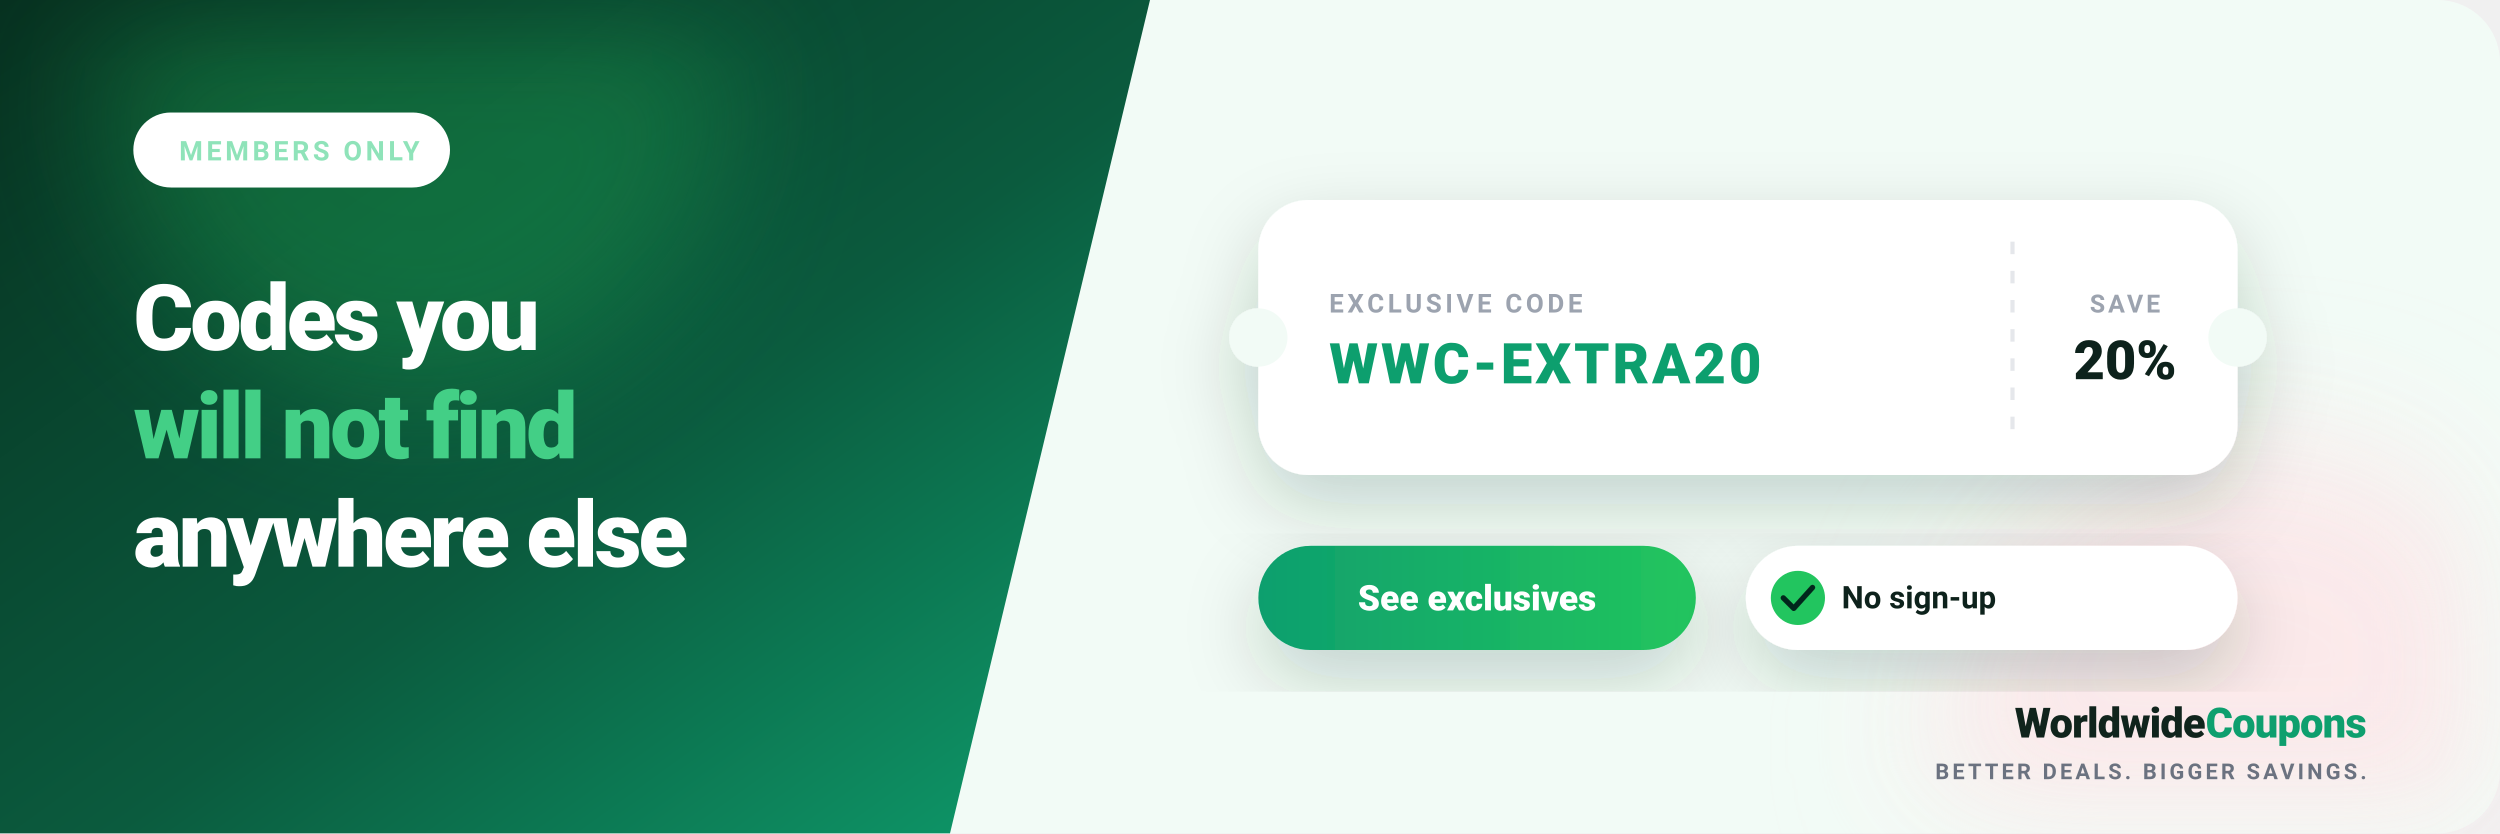
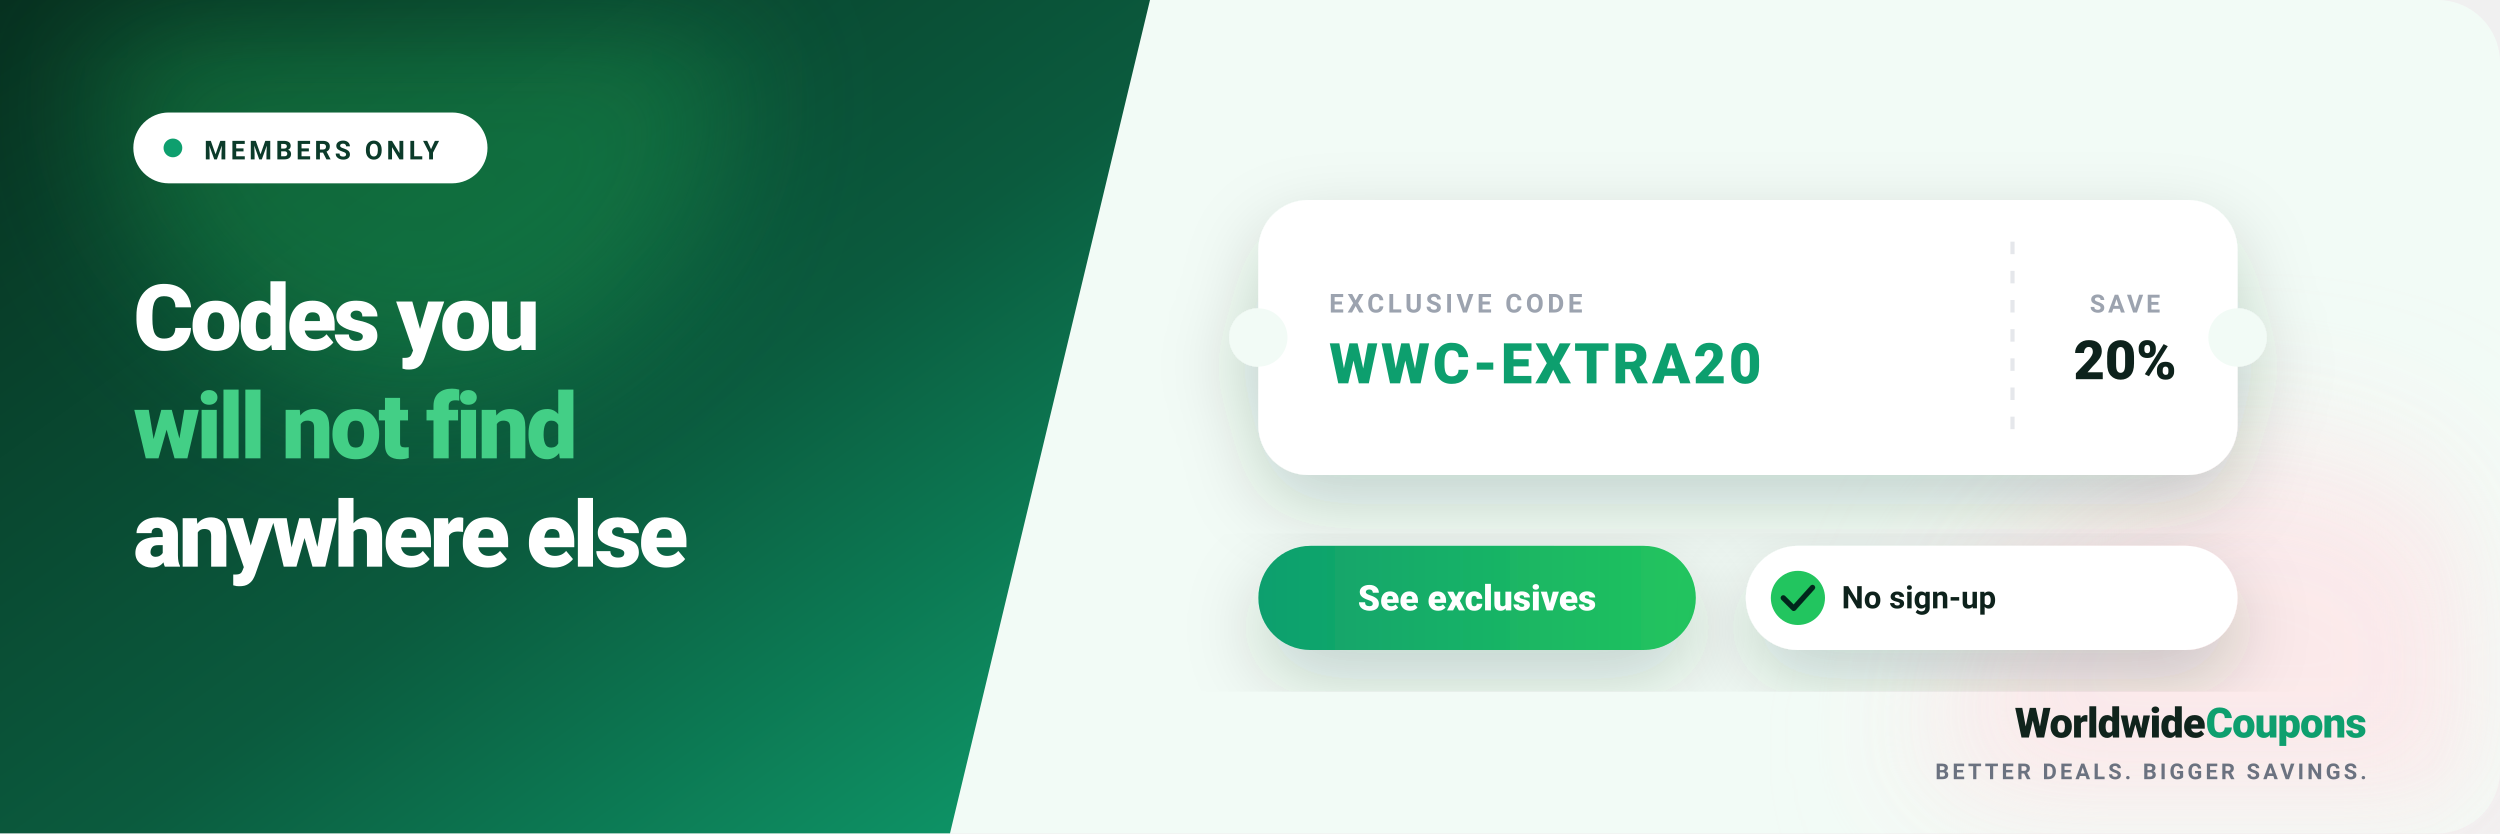
<svg xmlns="http://www.w3.org/2000/svg" viewBox="0 0 1200 400" width="1200" height="400" role="img" aria-label="Codes you will not find anywhere else — WorldwideCoupons">
  <defs>
    <filter id="lift" x="-40%" y="-40%" width="180%" height="180%">
      <feDropShadow dx="0" dy="14" stdDeviation="18" flood-color="#0B3B2A" flood-opacity="0.2" />
    </filter>
    <filter id="glow" x="-60%" y="-60%" width="220%" height="220%">
      <feGaussianBlur stdDeviation="34" />
    </filter>
    <linearGradient id="cta" x1="0" y1="0" x2="1" y2="0">
      <stop offset="0%" stop-color="#0E9F6E" />
      <stop offset="100%" stop-color="#22C55E" />
    </linearGradient>
    <linearGradient id="panel" x1="0" y1="0" x2="1" y2="1">
      <stop offset="0%" stop-color="#06301F" />
      <stop offset="55%" stop-color="#0B5B3E" />
      <stop offset="100%" stop-color="#0E9F6E" />
    </linearGradient>
    <linearGradient id="card" x1="0" y1="0" x2="0" y2="1">
      <stop offset="0%" stop-color="#FFFFFF" />
      <stop offset="100%" stop-color="#F3F6F9" />
    </linearGradient>
  </defs>
  <rect width="1200" height="400" rx="30" fill="#F2FBF6" />
  <g clip-path="inset(0 round 30)">
    <path d="M0 0H552L456 400H0Z" fill="url(#panel)" />
    <circle cx="200" cy="40" r="150" fill="#22C55E" opacity="0.3" filter="url(#glow)" />
    <circle cx="1080" cy="360" r="150" fill="#FCE7E9" opacity="0.9" filter="url(#glow)" />
  </g>
  <g transform="translate(64 54)">
-     <rect width="152" height="36" rx="18" fill="#FFFFFF" />
-     <text x="22" y="23" font-size="13" font-weight="700" letter-spacing="1.7" fill="#8FE3B9" font-family="ui-sans-serif, system-ui, -apple-system, 'Segoe UI', Roboto, sans-serif">MEMBERS ONLY</text>
+     <rect width="170" height="34" rx="17" fill="#FFFFFF" />
+     <circle cx="19" cy="17" r="4.5" fill="#0E9F6E" />
+     <text x="34" y="22.5" font-size="12.5" font-weight="700" letter-spacing="1.8" fill="#0B3B2A" font-family="ui-sans-serif, system-ui, -apple-system, 'Segoe UI', Roboto, sans-serif">MEMBERS ONLY</text>
  </g>
  <text x="64" y="168" font-size="44" font-weight="800" fill="#FFFFFF" text-anchor="start" letter-spacing="-1.6" font-family="ui-sans-serif, system-ui, -apple-system, 'Segoe UI', Roboto, sans-serif">Codes you</text>
  <text x="64" y="220" font-size="44" font-weight="800" fill="#43CF86" text-anchor="start" letter-spacing="-1.6" font-family="ui-sans-serif, system-ui, -apple-system, 'Segoe UI', Roboto, sans-serif">will not find</text>
  <text x="64" y="272" font-size="44" font-weight="800" fill="#FFFFFF" text-anchor="start" letter-spacing="-1.6" font-family="ui-sans-serif, system-ui, -apple-system, 'Segoe UI', Roboto, sans-serif">anywhere else</text>
  <g transform="translate(604 96)" filter="url(#lift)">
    <rect width="470" height="132" rx="24" fill="#FFFFFF" />
    <circle cx="0" cy="66" r="14" fill="#F2FBF6" />
    <circle cx="470" cy="66" r="14" fill="#F2FBF6" />
    <path d="M362 20v92" stroke="#E5E7EB" stroke-width="2" stroke-dasharray="6 8" />
    <text x="34" y="54" font-size="12.5" font-weight="700" letter-spacing="1.7" fill="#9CA3AF" font-family="ui-sans-serif, system-ui, -apple-system, 'Segoe UI', Roboto, sans-serif">EXCLUSIVE CODE</text>
    <text x="34" y="88" font-size="27" font-weight="800" letter-spacing="1.4" fill="#0E9F6E" font-family="ui-sans-serif, system-ui, -apple-system, 'Segoe UI', Roboto, sans-serif">WWC-EXTRA20</text>
    <text x="416" y="54" text-anchor="middle" font-size="12" font-weight="700" letter-spacing="1.4" fill="#9CA3AF" font-family="ui-sans-serif, system-ui, -apple-system, 'Segoe UI', Roboto, sans-serif">SAVE</text>
    <text x="416" y="86" text-anchor="middle" font-size="26" font-weight="800" fill="#10241C" font-family="ui-sans-serif, system-ui, -apple-system, 'Segoe UI', Roboto, sans-serif">20%</text>
  </g>
  <g transform="translate(604 262)" filter="url(#lift)">
    <rect width="210" height="50" rx="25" fill="url(#cta)" />
    <text x="105" y="31" text-anchor="middle" font-size="17" font-weight="800" fill="#FFFFFF" font-family="ui-sans-serif, system-ui, -apple-system, 'Segoe UI', Roboto, sans-serif">See exclusives</text>
  </g>
  <g transform="translate(838 262)" filter="url(#lift)">
    <rect width="236" height="50" rx="25" fill="#FFFFFF" fill-opacity="1" />
    <circle cx="25" cy="25" r="13" fill="#22C55E" />
    <path d="M18 25l5 5 9-10" fill="none" stroke="#06281C" stroke-width="2.6" stroke-linecap="round" stroke-linejoin="round" />
    <text x="46" y="30" font-size="15" font-weight="700" fill="#10241C" font-family="ui-sans-serif, system-ui, -apple-system, 'Segoe UI', Roboto, sans-serif">No sign-up</text>
  </g>
  <g transform="translate(1136 354)">
    <text x="0" y="0" text-anchor="end" font-size="20" font-weight="800" fill="#10241C" letter-spacing="-0.4" font-family="ui-sans-serif, system-ui, -apple-system, 'Segoe UI', Roboto, sans-serif">Worldwide<tspan fill="#0E9F6E">Coupons</tspan>
    </text>
    <text x="0" y="20" text-anchor="end" font-size="10.5" font-weight="600" fill="#6B7280" fill-opacity="1" letter-spacing="1.5" font-family="ui-sans-serif, system-ui, -apple-system, 'Segoe UI', Roboto, sans-serif">BETTER DEALS. BIGGER SAVINGS.</text>
  </g>
</svg>
